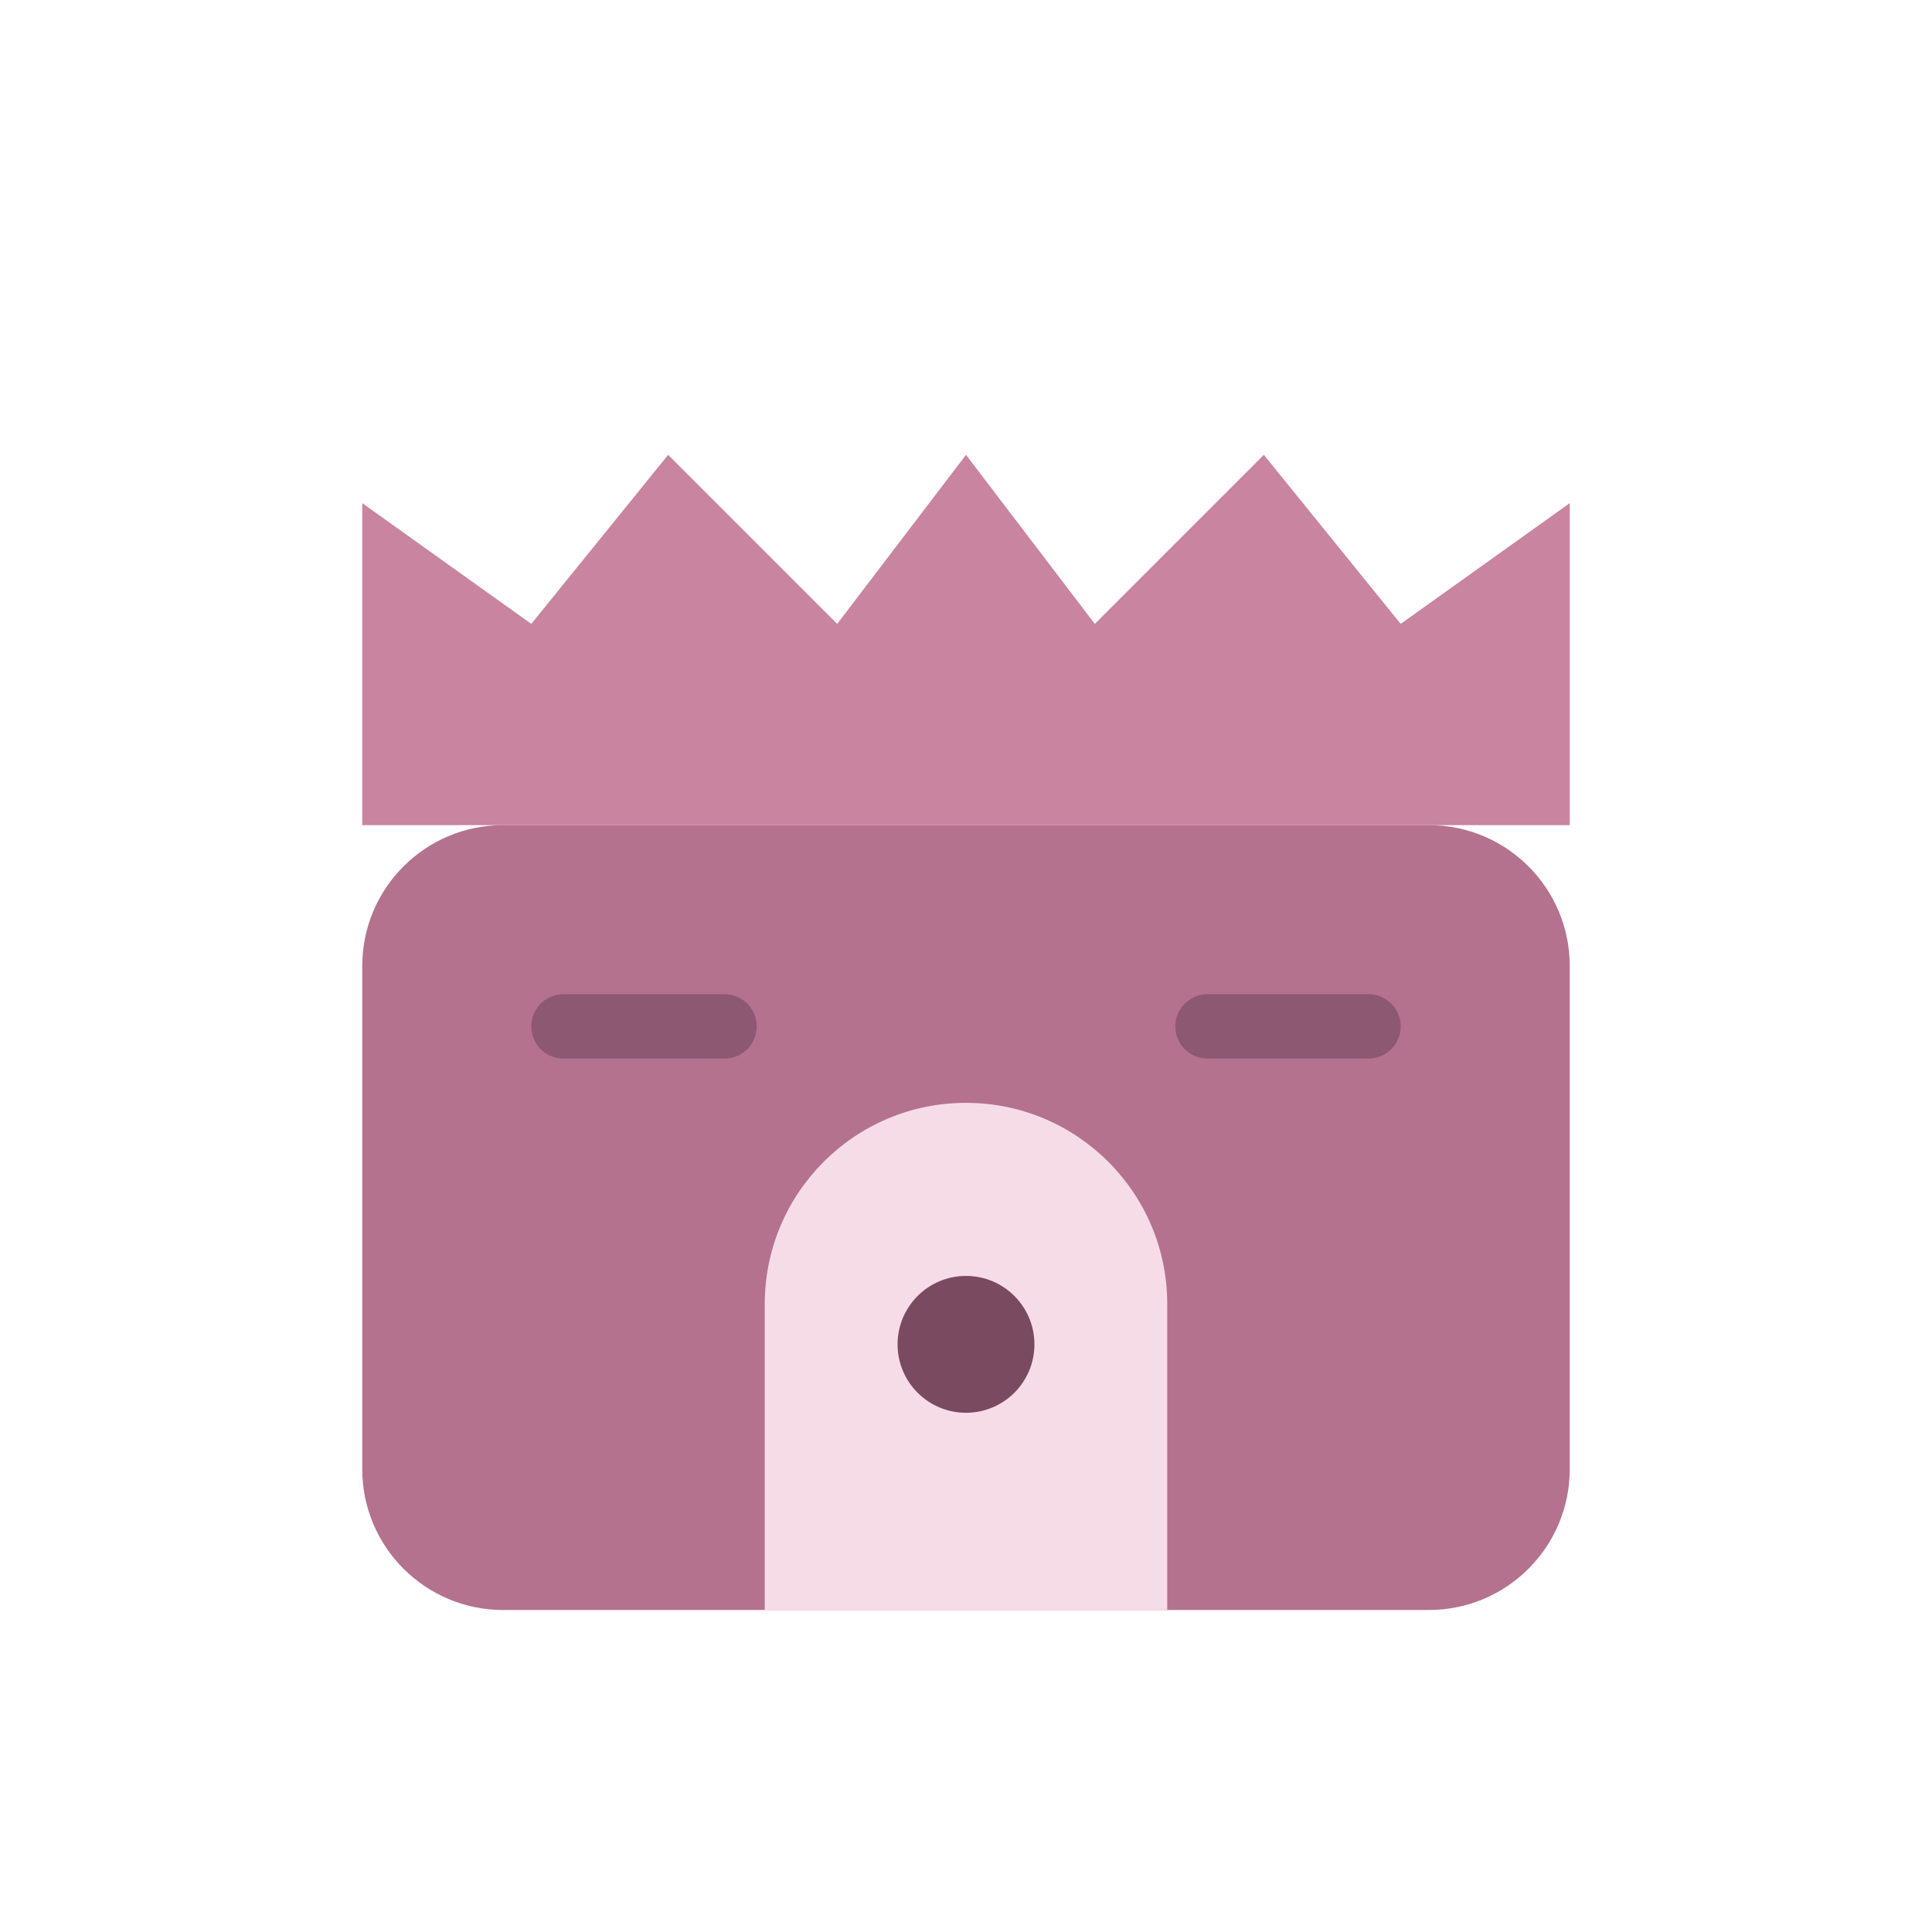
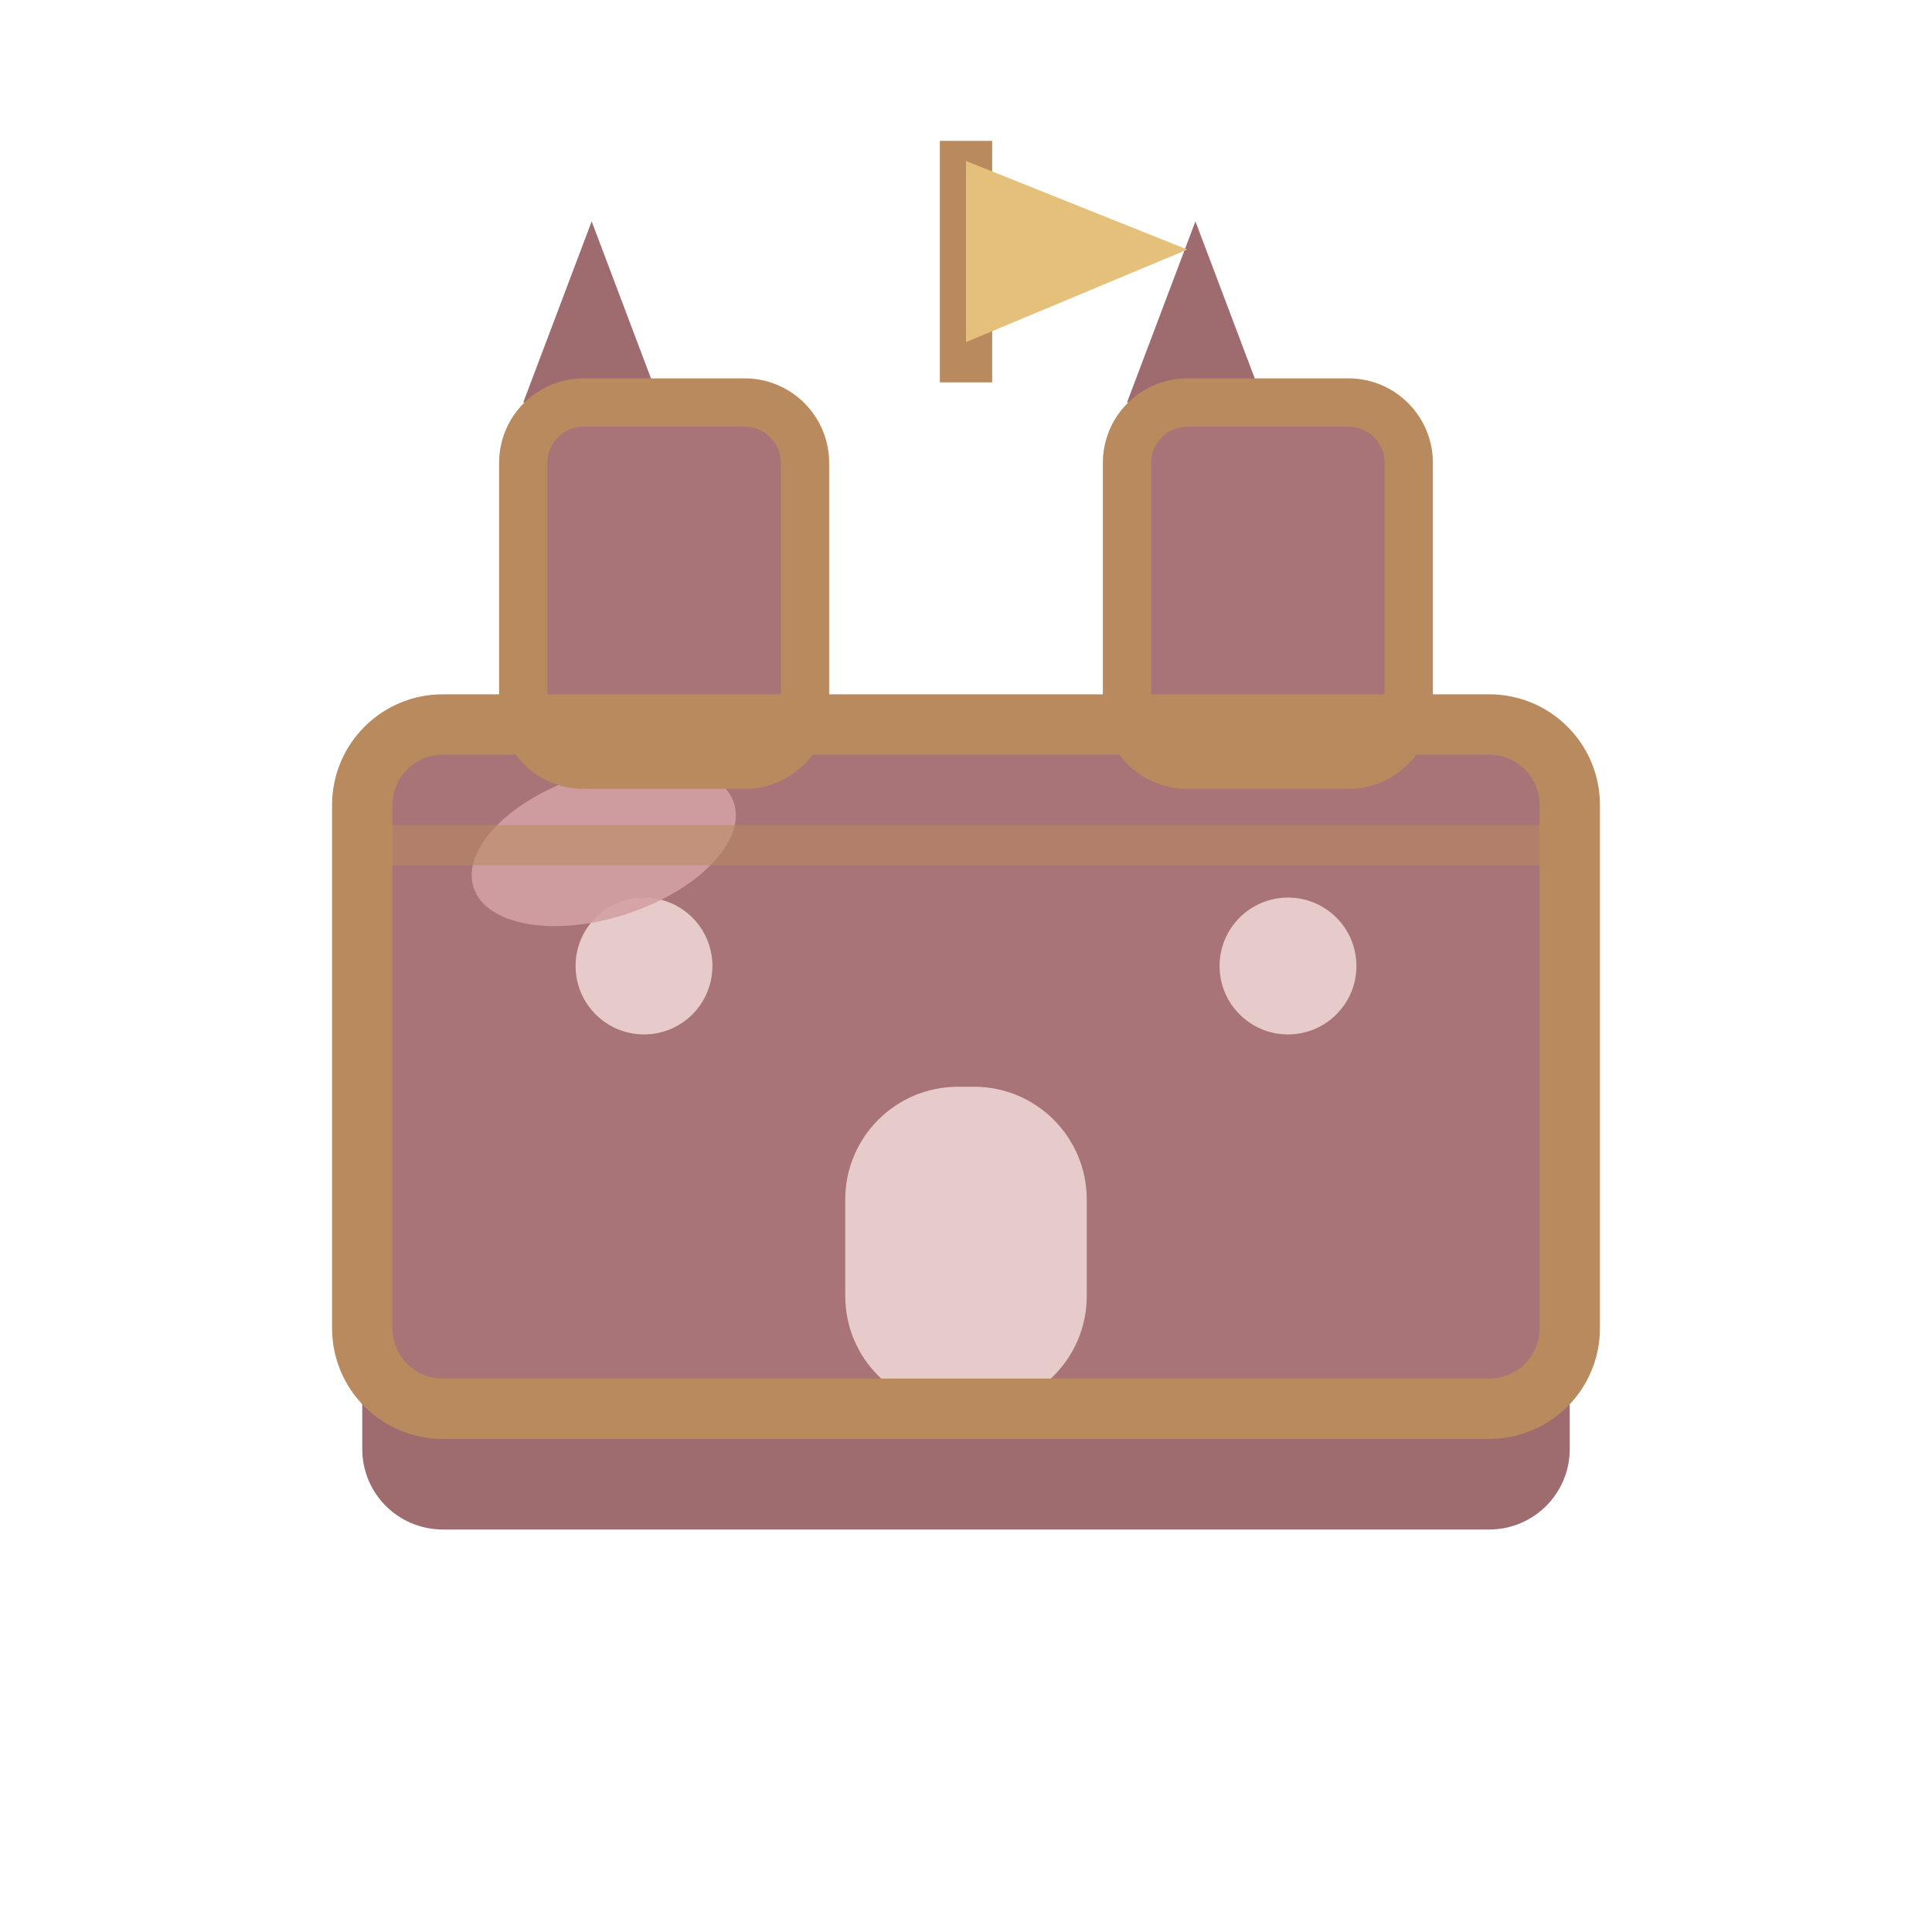
<svg xmlns="http://www.w3.org/2000/svg" viewBox="0 0 48 48" width="48" height="48" fill="none">
-   <rect x="9" y="20.5" width="30" height="19.5" rx="3.5" fill="#B4728F" />
-   <path d="M9 20.5V12.5l4.2 3 3.4-4.2 4.2 4.2 3.2-4.2 3.2 4.2 4.2-4.2 3.4 4.2 4.2-3v8z" fill="#C9849F" />
-   <path d="M19 40v-7.6a5 5 0 0 1 10 0V40z" fill="#F6DCE7" />
-   <circle cx="24" cy="33.4" r="1.7" fill="#7A4A61" />
-   <path d="M14 25.5h4M30 25.5h4" stroke="#8C5872" stroke-width="1.6" stroke-linecap="round" />
+   <rect x="9" y="21" width="30" height="17" rx="2" fill="#9E6B6E" />
+   <rect x="9" y="18" width="30" height="17" rx="2" fill="#A87478" />
+   <rect x="13" y="10" width="7" height="9" rx="1.5" fill="#A87478" />
+   <rect x="28" y="10" width="7" height="9" rx="1.5" fill="#A87478" />
+   <path d="M13 10l1.7-4.5L16.4 10zM28 10l1.7-4.5L31.4 10z" fill="#9E6B6E" />
+   <path d="M24 3.5v6" stroke="#B98A5E" stroke-width="1.3" />
+   <path d="M24 4l5.5 2.2L24 8.5z" fill="#E5C07B" />
+   <rect x="21" y="27" width="6" height="8" rx="2.8" fill="#E7CBCB" />
+   <circle cx="16" cy="24" r="1.7" fill="#E7CBCB" />
+   <circle cx="32" cy="24" r="1.7" fill="#E7CBCB" />
+   <ellipse cx="15" cy="21" rx="3.4" ry="1.8" transform="rotate(-18 15 21)" fill="#D3A0A2" opacity=".9" />
+   <rect x="9" y="18" width="30" height="17" rx="2" stroke="#B98A5E" stroke-width="1.5" />
+   <rect x="13" y="10" width="7" height="9" rx="1.5" stroke="#B98A5E" stroke-width="1.2" />
+   <rect x="28" y="10" width="7" height="9" rx="1.5" stroke="#B98A5E" stroke-width="1.2" />
+   <path d="M9 21h30" stroke="#B98A5E" stroke-width="1" opacity=".55" />
</svg>
